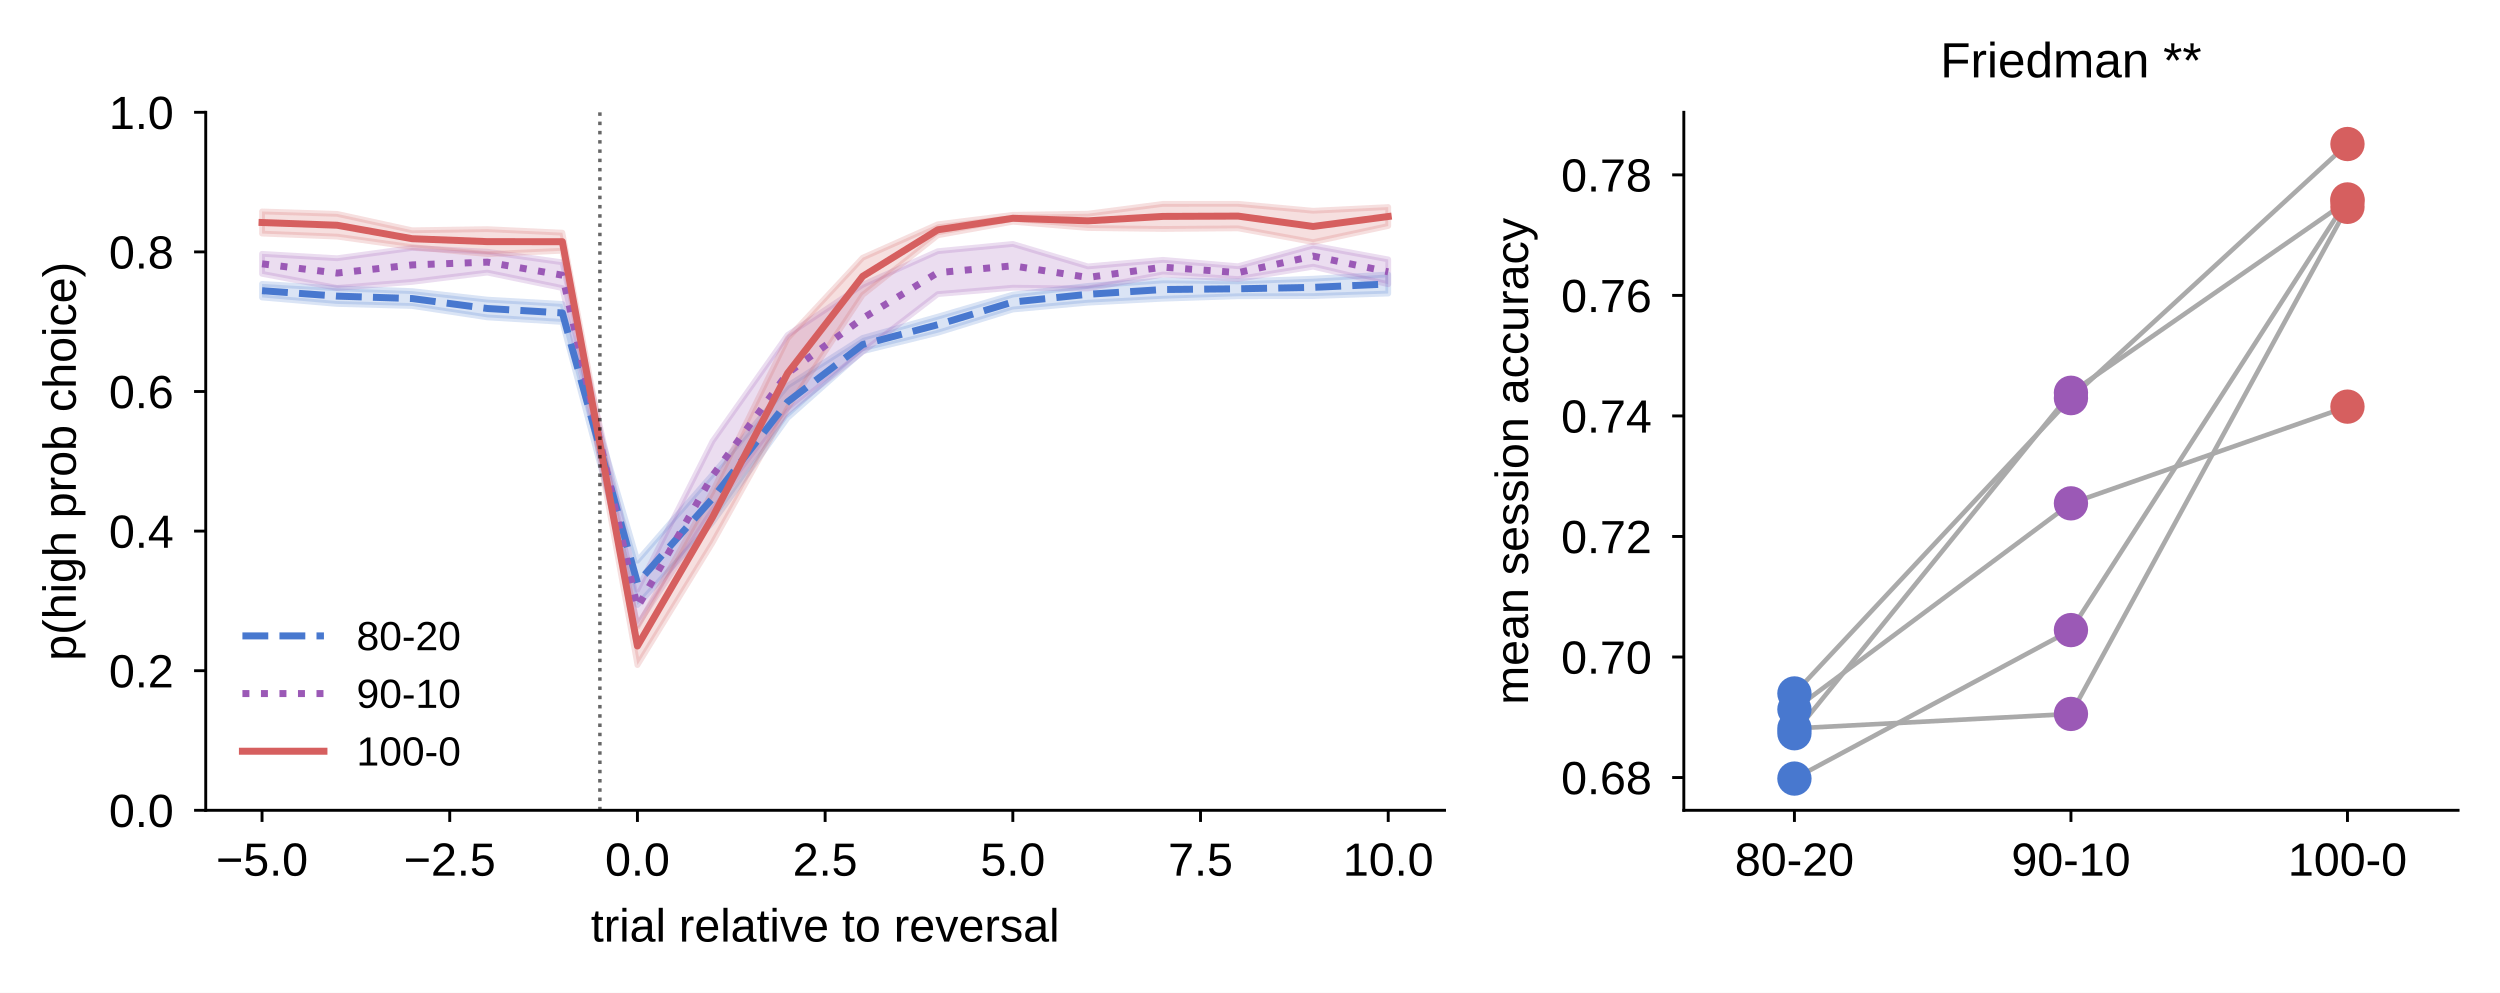
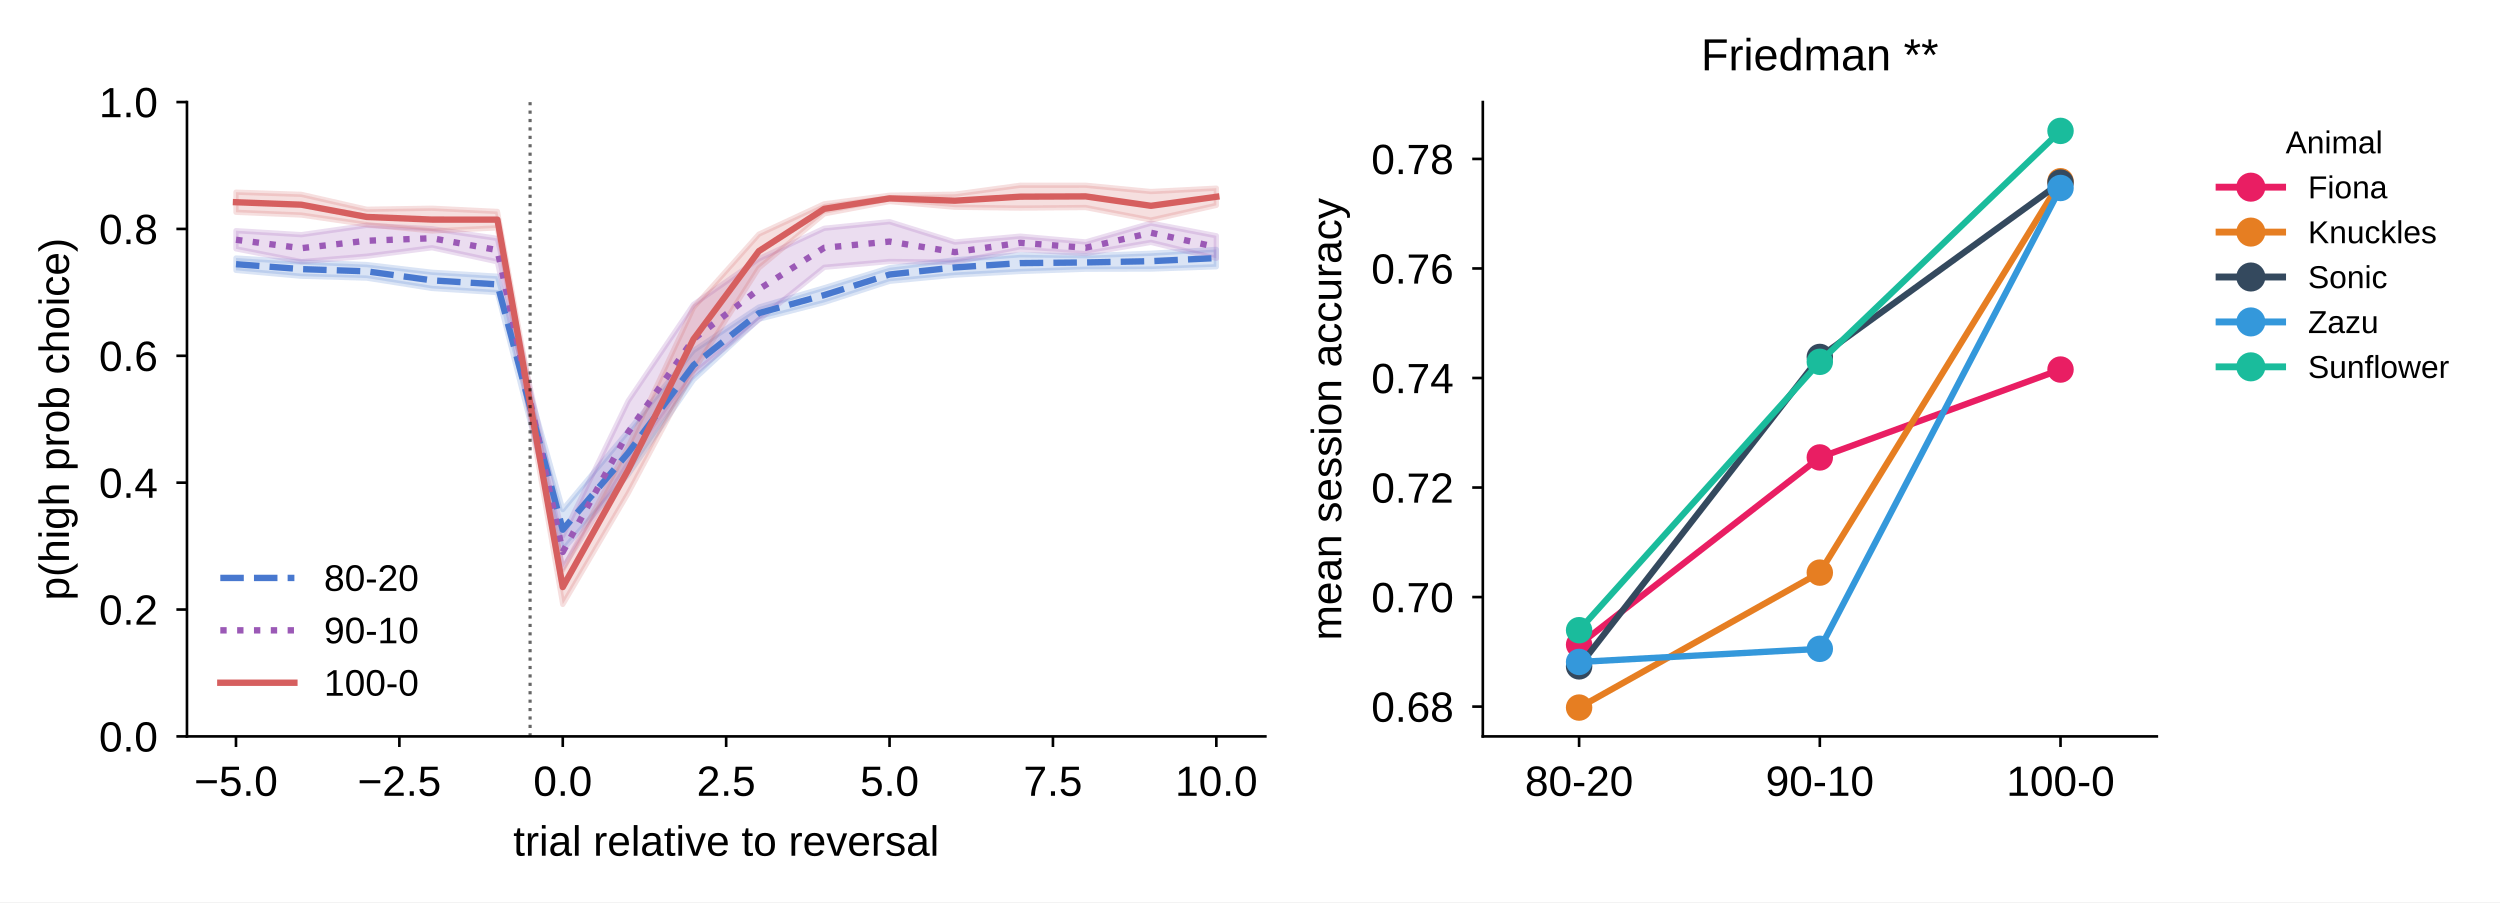
- <svg xmlns="http://www.w3.org/2000/svg" xmlns:xlink="http://www.w3.org/1999/xlink" width="429.298pt" height="170.477pt" viewBox="0 0 429.298 170.477" version="1.1">
+ <svg xmlns="http://www.w3.org/2000/svg" xmlns:xlink="http://www.w3.org/1999/xlink" width="472.376pt" height="170.477pt" viewBox="0 0 472.376 170.477" version="1.1">
  <defs>
    <style type="text/css">*{stroke-linejoin: round; stroke-linecap: butt}</style>
  </defs>
  <g id="figure_1">
    <g id="patch_1">
-       <path d="M 0 170.477  L 429.298 170.477  L 429.298 0  L 0 0  z " style="fill: #ffffff" />
+       <path d="M 0 170.477  L 472.376 170.477  L 472.376 0  L 0 0  z " style="fill: #ffffff" />
    </g>
    <g id="axes_1">
      <g id="patch_2">
-         <path d="M 35.328 139.144  L 248.054 139.144  L 248.054 19.284  L 35.328 19.284  z " style="fill: #ffffff" />
+         <path d="M 35.328 139.144  L 239.088 139.144  L 239.088 19.284  L 35.328 19.284  z " style="fill: #ffffff" />
      </g>
      <g id="FillBetweenPolyCollection_1">
        <defs>
-           <path id="me96e6d987c" d="M 44.997 -121.726  L 44.997 -119.393  L 57.889 -118.283  L 70.782 -117.932  L 83.674 -115.976  L 96.567 -115.192  L 109.459 -66.583  L 122.352 -80.778  L 135.244 -98.708  L 148.137 -110.157  L 161.029 -113.331  L 173.922 -117.328  L 186.814 -118.5  L 199.707 -119.184  L 212.599 -119.608  L 225.492 -119.637  L 238.384 -120.072  L 238.384 -123.352  L 238.384 -123.352  L 225.492 -122.62  L 212.599 -122.163  L 199.707 -122.335  L 186.814 -121.385  L 173.922 -119.889  L 161.029 -116.104  L 148.137 -112.454  L 135.244 -104.232  L 122.352 -88.999  L 109.459 -74.188  L 96.567 -118.289  L 83.674 -119.029  L 70.782 -120.487  L 57.889 -120.973  L 44.997 -121.726  z " style="stroke: #4878cf; stroke-opacity: 0.2" />
-         </defs>
-         <g clip-path="url(#p72fda57483)">
-           <use xlink:href="#me96e6d987c" x="0" y="170.477" style="fill: #4878cf; fill-opacity: 0.2; stroke: #4878cf; stroke-opacity: 0.2" />
+           <path id="m13d8377d18" d="M 44.589 -121.726  L 44.589 -119.393  L 56.939 -118.283  L 69.288 -117.932  L 81.637 -115.976  L 93.986 -115.192  L 106.335 -66.583  L 118.684 -80.778  L 131.033 -98.708  L 143.383 -110.157  L 155.732 -113.331  L 168.081 -117.328  L 180.43 -118.5  L 192.779 -119.184  L 205.128 -119.608  L 217.477 -119.637  L 229.827 -120.072  L 229.827 -123.352  L 229.827 -123.352  L 217.477 -122.62  L 205.128 -122.163  L 192.779 -122.335  L 180.43 -121.385  L 168.081 -119.889  L 155.732 -116.104  L 143.383 -112.454  L 131.033 -104.232  L 118.684 -88.999  L 106.335 -74.188  L 93.986 -118.289  L 81.637 -119.029  L 69.288 -120.487  L 56.939 -120.973  L 44.589 -121.726  z " style="stroke: #4878cf; stroke-opacity: 0.2" />
+         </defs>
+         <g clip-path="url(#p93bd221edc)">
+           <use xlink:href="#m13d8377d18" x="0" y="170.477" style="fill: #4878cf; fill-opacity: 0.2; stroke: #4878cf; stroke-opacity: 0.2" />
        </g>
      </g>
      <g id="FillBetweenPolyCollection_2">
        <defs>
-           <path id="mddceca9e8d" d="M 44.997 -126.89  L 44.997 -123.456  L 57.889 -121.035  L 70.782 -122.07  L 83.674 -123.669  L 96.567 -121.009  L 109.459 -63.148  L 122.352 -82.856  L 135.244 -99.84  L 148.137 -110.064  L 161.029 -119.973  L 173.922 -121.071  L 186.814 -120.935  L 199.707 -123.344  L 212.599 -122.559  L 225.492 -124.684  L 238.384 -121.667  L 238.384 -125.931  L 238.384 -125.931  L 225.492 -128.312  L 212.599 -124.76  L 199.707 -125.857  L 186.814 -124.733  L 173.922 -128.591  L 161.029 -127.342  L 148.137 -121.571  L 135.244 -112.955  L 122.352 -94.704  L 109.459 -69.218  L 96.567 -125.432  L 83.674 -127.256  L 70.782 -127.902  L 57.889 -126.133  L 44.997 -126.89  z " style="stroke: #9b59b6; stroke-opacity: 0.2" />
-         </defs>
-         <g clip-path="url(#p72fda57483)">
-           <use xlink:href="#mddceca9e8d" x="0" y="170.477" style="fill: #9b59b6; fill-opacity: 0.2; stroke: #9b59b6; stroke-opacity: 0.2" />
+           <path id="m6800932713" d="M 44.589 -126.89  L 44.589 -123.456  L 56.939 -121.035  L 69.288 -122.07  L 81.637 -123.669  L 93.986 -121.009  L 106.335 -63.148  L 118.684 -82.856  L 131.033 -99.84  L 143.383 -110.064  L 155.732 -119.973  L 168.081 -121.071  L 180.43 -120.935  L 192.779 -123.344  L 205.128 -122.559  L 217.477 -124.684  L 229.827 -121.667  L 229.827 -125.931  L 229.827 -125.931  L 217.477 -128.312  L 205.128 -124.76  L 192.779 -125.857  L 180.43 -124.733  L 168.081 -128.591  L 155.732 -127.342  L 143.383 -121.571  L 131.033 -112.955  L 118.684 -94.704  L 106.335 -69.218  L 93.986 -125.432  L 81.637 -127.256  L 69.288 -127.902  L 56.939 -126.133  L 44.589 -126.89  z " style="stroke: #9b59b6; stroke-opacity: 0.2" />
+         </defs>
+         <g clip-path="url(#p93bd221edc)">
+           <use xlink:href="#m6800932713" x="0" y="170.477" style="fill: #9b59b6; fill-opacity: 0.2; stroke: #9b59b6; stroke-opacity: 0.2" />
        </g>
      </g>
      <g id="FillBetweenPolyCollection_3">
        <defs>
-           <path id="md6308dc475" d="M 44.997 -134.166  L 44.997 -130.367  L 57.889 -129.845  L 70.782 -128.036  L 83.674 -126.837  L 96.567 -127.421  L 109.459 -56.274  L 122.352 -77.267  L 135.244 -100.415  L 148.137 -119.83  L 161.029 -130.07  L 173.922 -132.4  L 186.814 -131.322  L 199.707 -131.162  L 212.599 -131.266  L 225.492 -128.894  L 238.384 -131.672  L 238.384 -134.921  L 238.384 -134.921  L 225.492 -134.283  L 212.599 -135.473  L 199.707 -135.47  L 186.814 -133.781  L 173.922 -133.588  L 161.029 -131.962  L 148.137 -126.223  L 135.244 -112.359  L 122.352 -86.056  L 109.459 -62.823  L 96.567 -130.521  L 83.674 -131.13  L 70.782 -130.934  L 57.889 -133.752  L 44.997 -134.166  z " style="stroke: #d65f5f; stroke-opacity: 0.2" />
-         </defs>
-         <g clip-path="url(#p72fda57483)">
-           <use xlink:href="#md6308dc475" x="0" y="170.477" style="fill: #d65f5f; fill-opacity: 0.2; stroke: #d65f5f; stroke-opacity: 0.2" />
+           <path id="ma6fb7c6170" d="M 44.589 -134.166  L 44.589 -130.367  L 56.939 -129.845  L 69.288 -128.036  L 81.637 -126.837  L 93.986 -127.421  L 106.335 -56.274  L 118.684 -77.267  L 131.033 -100.415  L 143.383 -119.83  L 155.732 -130.07  L 168.081 -132.4  L 180.43 -131.322  L 192.779 -131.162  L 205.128 -131.266  L 217.477 -128.894  L 229.827 -131.672  L 229.827 -134.921  L 229.827 -134.921  L 217.477 -134.283  L 205.128 -135.473  L 192.779 -135.47  L 180.43 -133.781  L 168.081 -133.588  L 155.732 -131.962  L 143.383 -126.223  L 131.033 -112.359  L 118.684 -86.056  L 106.335 -62.823  L 93.986 -130.521  L 81.637 -131.13  L 69.288 -130.934  L 56.939 -133.752  L 44.589 -134.166  z " style="stroke: #d65f5f; stroke-opacity: 0.2" />
+         </defs>
+         <g clip-path="url(#p93bd221edc)">
+           <use xlink:href="#ma6fb7c6170" x="0" y="170.477" style="fill: #d65f5f; fill-opacity: 0.2; stroke: #d65f5f; stroke-opacity: 0.2" />
        </g>
      </g>
      <g id="matplotlib.axis_1">
        <g id="xtick_1">
          <g id="line2d_1">
            <defs>
-               <path id="m3156025280" d="M 0 0  L 0 2  " style="stroke: #000000; stroke-width: 0.5" />
+               <path id="m533827bfc7" d="M 0 0  L 0 2  " style="stroke: #000000; stroke-width: 0.5" />
            </defs>
            <g>
-               <use xlink:href="#m3156025280" x="44.997" y="139.144" style="stroke: #000000; stroke-width: 0.5" />
+               <use xlink:href="#m533827bfc7" x="44.589" y="139.144" style="stroke: #000000; stroke-width: 0.5" />
            </g>
          </g>
          <g id="text_1">
-             <text style="font-size: 8px; font-family: 'Arial'; text-anchor: middle" x="44.997" y="150.37" transform="rotate(-0 44.99687 150.3704)">−5.0</text>
+             <text style="font-size: 8px; font-family: 'Arial'; text-anchor: middle" x="44.589" y="150.37" transform="rotate(-0 44.58936 150.3704)">−5.0</text>
          </g>
        </g>
        <g id="xtick_2">
          <g id="line2d_2">
            <g>
-               <use xlink:href="#m3156025280" x="77.228" y="139.144" style="stroke: #000000; stroke-width: 0.5" />
+               <use xlink:href="#m533827bfc7" x="75.462" y="139.144" style="stroke: #000000; stroke-width: 0.5" />
            </g>
          </g>
          <g id="text_2">
-             <text style="font-size: 8px; font-family: 'Arial'; text-anchor: middle" x="77.228" y="150.37" transform="rotate(-0 77.22811 150.3704)">−2.5</text>
+             <text style="font-size: 8px; font-family: 'Arial'; text-anchor: middle" x="75.462" y="150.37" transform="rotate(-0 75.46223 150.3704)">−2.5</text>
          </g>
        </g>
        <g id="xtick_3">
          <g id="line2d_3">
            <g>
-               <use xlink:href="#m3156025280" x="109.459" y="139.144" style="stroke: #000000; stroke-width: 0.5" />
+               <use xlink:href="#m533827bfc7" x="106.335" y="139.144" style="stroke: #000000; stroke-width: 0.5" />
            </g>
          </g>
          <g id="text_3">
-             <text style="font-size: 8px; font-family: 'Arial'; text-anchor: middle" x="109.459" y="150.37" transform="rotate(-0 109.4593 150.3704)">0.0</text>
+             <text style="font-size: 8px; font-family: 'Arial'; text-anchor: middle" x="106.335" y="150.37" transform="rotate(-0 106.3351 150.3704)">0.0</text>
          </g>
        </g>
        <g id="xtick_4">
          <g id="line2d_4">
            <g>
-               <use xlink:href="#m3156025280" x="141.691" y="139.144" style="stroke: #000000; stroke-width: 0.5" />
+               <use xlink:href="#m533827bfc7" x="137.208" y="139.144" style="stroke: #000000; stroke-width: 0.5" />
            </g>
          </g>
          <g id="text_4">
-             <text style="font-size: 8px; font-family: 'Arial'; text-anchor: middle" x="141.691" y="150.37" transform="rotate(-0 141.6906 150.3704)">2.5</text>
+             <text style="font-size: 8px; font-family: 'Arial'; text-anchor: middle" x="137.208" y="150.37" transform="rotate(-0 137.208 150.3704)">2.5</text>
          </g>
        </g>
        <g id="xtick_5">
          <g id="line2d_5">
            <g>
-               <use xlink:href="#m3156025280" x="173.922" y="139.144" style="stroke: #000000; stroke-width: 0.5" />
+               <use xlink:href="#m533827bfc7" x="168.081" y="139.144" style="stroke: #000000; stroke-width: 0.5" />
            </g>
          </g>
          <g id="text_5">
-             <text style="font-size: 8px; font-family: 'Arial'; text-anchor: middle" x="173.922" y="150.37" transform="rotate(-0 173.9218 150.3704)">5.0</text>
+             <text style="font-size: 8px; font-family: 'Arial'; text-anchor: middle" x="168.081" y="150.37" transform="rotate(-0 168.0808 150.3704)">5.0</text>
          </g>
        </g>
        <g id="xtick_6">
          <g id="line2d_6">
            <g>
-               <use xlink:href="#m3156025280" x="206.153" y="139.144" style="stroke: #000000; stroke-width: 0.5" />
+               <use xlink:href="#m533827bfc7" x="198.954" y="139.144" style="stroke: #000000; stroke-width: 0.5" />
            </g>
          </g>
          <g id="text_6">
-             <text style="font-size: 8px; font-family: 'Arial'; text-anchor: middle" x="206.153" y="150.37" transform="rotate(-0 206.153 150.3704)">7.5</text>
+             <text style="font-size: 8px; font-family: 'Arial'; text-anchor: middle" x="198.954" y="150.37" transform="rotate(-0 198.9537 150.3704)">7.5</text>
          </g>
        </g>
        <g id="xtick_7">
          <g id="line2d_7">
            <g>
-               <use xlink:href="#m3156025280" x="238.384" y="139.144" style="stroke: #000000; stroke-width: 0.5" />
+               <use xlink:href="#m533827bfc7" x="229.827" y="139.144" style="stroke: #000000; stroke-width: 0.5" />
            </g>
          </g>
          <g id="text_7">
-             <text style="font-size: 8px; font-family: 'Arial'; text-anchor: middle" x="238.384" y="150.37" transform="rotate(-0 238.3843 150.3704)">10.0</text>
+             <text style="font-size: 8px; font-family: 'Arial'; text-anchor: middle" x="229.827" y="150.37" transform="rotate(-0 229.8266 150.3704)">10.0</text>
          </g>
        </g>
        <g id="text_8">
-           <text style="font-size: 8px; font-family: 'Arial'; text-anchor: middle" x="141.691" y="161.687" transform="rotate(-0 141.6906 161.6866)">trial relative to reversal</text>
+           <text style="font-size: 8px; font-family: 'Arial'; text-anchor: middle" x="137.208" y="161.687" transform="rotate(-0 137.208 161.6866)">trial relative to reversal</text>
        </g>
      </g>
      <g id="matplotlib.axis_2">
        <g id="ytick_1">
          <g id="line2d_8">
            <defs>
-               <path id="m96cb7151de" d="M 0 0  L -2 0  " style="stroke: #000000; stroke-width: 0.5" />
+               <path id="m009478bc94" d="M 0 0  L -2 0  " style="stroke: #000000; stroke-width: 0.5" />
            </defs>
            <g>
-               <use xlink:href="#m96cb7151de" x="35.328" y="139.144" style="stroke: #000000; stroke-width: 0.5" />
+               <use xlink:href="#m009478bc94" x="35.328" y="139.144" style="stroke: #000000; stroke-width: 0.5" />
            </g>
          </g>
          <g id="text_9">
            <text style="font-size: 8px; font-family: 'Arial'; text-anchor: end" x="29.828" y="142.007" transform="rotate(-0 29.8275 142.0073)">0.0</text>
          </g>
        </g>
        <g id="ytick_2">
          <g id="line2d_9">
            <g>
-               <use xlink:href="#m96cb7151de" x="35.328" y="115.172" style="stroke: #000000; stroke-width: 0.5" />
+               <use xlink:href="#m009478bc94" x="35.328" y="115.172" style="stroke: #000000; stroke-width: 0.5" />
            </g>
          </g>
          <g id="text_10">
            <text style="font-size: 8px; font-family: 'Arial'; text-anchor: end" x="29.828" y="118.035" transform="rotate(-0 29.8275 118.0353)">0.2</text>
          </g>
        </g>
        <g id="ytick_3">
          <g id="line2d_10">
            <g>
-               <use xlink:href="#m96cb7151de" x="35.328" y="91.2" style="stroke: #000000; stroke-width: 0.5" />
+               <use xlink:href="#m009478bc94" x="35.328" y="91.2" style="stroke: #000000; stroke-width: 0.5" />
            </g>
          </g>
          <g id="text_11">
            <text style="font-size: 8px; font-family: 'Arial'; text-anchor: end" x="29.828" y="94.063" transform="rotate(-0 29.8275 94.06327)">0.4</text>
          </g>
        </g>
        <g id="ytick_4">
          <g id="line2d_11">
            <g>
-               <use xlink:href="#m96cb7151de" x="35.328" y="67.228" style="stroke: #000000; stroke-width: 0.5" />
+               <use xlink:href="#m009478bc94" x="35.328" y="67.228" style="stroke: #000000; stroke-width: 0.5" />
            </g>
          </g>
          <g id="text_12">
            <text style="font-size: 8px; font-family: 'Arial'; text-anchor: end" x="29.828" y="70.091" transform="rotate(-0 29.8275 70.09127)">0.6</text>
          </g>
        </g>
        <g id="ytick_5">
          <g id="line2d_12">
            <g>
-               <use xlink:href="#m96cb7151de" x="35.328" y="43.256" style="stroke: #000000; stroke-width: 0.5" />
+               <use xlink:href="#m009478bc94" x="35.328" y="43.256" style="stroke: #000000; stroke-width: 0.5" />
            </g>
          </g>
          <g id="text_13">
            <text style="font-size: 8px; font-family: 'Arial'; text-anchor: end" x="29.828" y="46.119" transform="rotate(-0 29.8275 46.11927)">0.8</text>
          </g>
        </g>
        <g id="ytick_6">
          <g id="line2d_13">
            <g>
-               <use xlink:href="#m96cb7151de" x="35.328" y="19.284" style="stroke: #000000; stroke-width: 0.5" />
+               <use xlink:href="#m009478bc94" x="35.328" y="19.284" style="stroke: #000000; stroke-width: 0.5" />
            </g>
          </g>
          <g id="text_14">
            <text style="font-size: 8px; font-family: 'Arial'; text-anchor: end" x="29.828" y="22.147" transform="rotate(-0 29.8275 22.14727)">1.0</text>
          </g>
        </g>
        <g id="text_15">
          <text style="font-size: 8px; font-family: 'Arial'; text-anchor: middle" x="13.024" y="79.214" transform="rotate(-90 13.02375 79.21414)">p(high prob choice)</text>
        </g>
      </g>
      <g id="line2d_14">
-         <path d="M 44.997 49.917  L 57.889 50.849  L 70.782 51.267  L 83.674 52.974  L 96.567 53.736  L 109.459 100.091  L 122.352 85.588  L 135.244 69.006  L 148.137 59.171  L 161.029 55.759  L 173.922 51.868  L 186.814 50.535  L 199.707 49.717  L 212.599 49.591  L 225.492 49.348  L 238.384 48.765  " clip-path="url(#p72fda57483)" style="fill: none; stroke-dasharray: 4.44,1.92; stroke-dashoffset: 0; stroke: #4878cf; stroke-width: 1.2" />
+         <path d="M 44.589 49.917  L 56.939 50.849  L 69.288 51.267  L 81.637 52.974  L 93.986 53.736  L 106.335 100.091  L 118.684 85.588  L 131.033 69.006  L 143.383 59.171  L 155.732 55.759  L 168.081 51.868  L 180.43 50.535  L 192.779 49.717  L 205.128 49.591  L 217.477 49.348  L 229.827 48.765  " clip-path="url(#p93bd221edc)" style="fill: none; stroke-dasharray: 4.44,1.92; stroke-dashoffset: 0; stroke: #4878cf; stroke-width: 1.2" />
      </g>
      <g id="line2d_15">
-         <path d="M 44.997 45.304  L 57.889 46.893  L 70.782 45.49  L 83.674 45.014  L 96.567 47.256  L 109.459 104.293  L 122.352 81.697  L 135.244 64.079  L 148.137 54.659  L 161.029 46.819  L 173.922 45.646  L 186.814 47.643  L 199.707 45.876  L 212.599 46.817  L 225.492 43.979  L 238.384 46.678  " clip-path="url(#p72fda57483)" style="fill: none; stroke-dasharray: 1.2,1.98; stroke-dashoffset: 0; stroke: #9b59b6; stroke-width: 1.2" />
+         <path d="M 44.589 45.304  L 56.939 46.893  L 69.288 45.49  L 81.637 45.014  L 93.986 47.256  L 106.335 104.293  L 118.684 81.697  L 131.033 64.079  L 143.383 54.659  L 155.732 46.819  L 168.081 45.646  L 180.43 47.643  L 192.779 45.876  L 205.128 46.817  L 217.477 43.979  L 229.827 46.678  " clip-path="url(#p93bd221edc)" style="fill: none; stroke-dasharray: 1.2,1.98; stroke-dashoffset: 0; stroke: #9b59b6; stroke-width: 1.2" />
      </g>
      <g id="line2d_16">
-         <path d="M 44.997 38.21  L 57.889 38.678  L 70.782 40.992  L 83.674 41.493  L 96.567 41.505  L 109.459 110.928  L 122.352 88.815  L 135.244 64.09  L 148.137 47.45  L 161.029 39.461  L 173.922 37.483  L 186.814 37.925  L 199.707 37.161  L 212.599 37.107  L 225.492 38.888  L 238.384 37.18  " clip-path="url(#p72fda57483)" style="fill: none; stroke: #d65f5f; stroke-width: 1.2; stroke-linecap: square" />
+         <path d="M 44.589 38.21  L 56.939 38.678  L 69.288 40.992  L 81.637 41.493  L 93.986 41.505  L 106.335 110.928  L 118.684 88.815  L 131.033 64.09  L 143.383 47.45  L 155.732 39.461  L 168.081 37.483  L 180.43 37.925  L 192.779 37.161  L 205.128 37.107  L 217.477 38.888  L 229.827 37.18  " clip-path="url(#p93bd221edc)" style="fill: none; stroke: #d65f5f; stroke-width: 1.2; stroke-linecap: square" />
      </g>
      <g id="line2d_17">
-         <path d="M 103.013 139.144  L 103.013 19.284  " clip-path="url(#p72fda57483)" style="fill: none; stroke-dasharray: 0.6,0.99; stroke-dashoffset: 0; stroke: #000000; stroke-opacity: 0.6; stroke-width: 0.6" />
+         <path d="M 100.161 139.144  L 100.161 19.284  " clip-path="url(#p93bd221edc)" style="fill: none; stroke-dasharray: 0.6,0.99; stroke-dashoffset: 0; stroke: #000000; stroke-opacity: 0.6; stroke-width: 0.6" />
      </g>
      <g id="patch_3">
        <path d="M 35.328 139.144  L 35.328 19.284  " style="fill: none; stroke: #000000; stroke-width: 0.5; stroke-linejoin: miter; stroke-linecap: square" />
      </g>
      <g id="patch_4">
-         <path d="M 35.328 139.144  L 248.054 139.144  " style="fill: none; stroke: #000000; stroke-width: 0.5; stroke-linejoin: miter; stroke-linecap: square" />
+         <path d="M 35.328 139.144  L 239.088 139.144  " style="fill: none; stroke: #000000; stroke-width: 0.5; stroke-linejoin: miter; stroke-linecap: square" />
      </g>
      <g id="legend_1">
        <g id="line2d_18">
          <path d="M 41.627 109.199  L 48.627 109.199  L 55.627 109.199  " style="fill: none; stroke-dasharray: 4.44,1.92; stroke-dashoffset: 0; stroke: #4878cf; stroke-width: 1.2" />
        </g>
        <g id="text_16">
          <text style="font-size: 7px; font-family: 'Arial'; text-anchor: start" x="61.227" y="111.649" transform="rotate(-0 61.2275 111.6495)">80-20</text>
        </g>
        <g id="line2d_19">
          <path d="M 41.627 119.101  L 48.627 119.101  L 55.627 119.101  " style="fill: none; stroke-dasharray: 1.2,1.98; stroke-dashoffset: 0; stroke: #9b59b6; stroke-width: 1.2" />
        </g>
        <g id="text_17">
          <text style="font-size: 7px; font-family: 'Arial'; text-anchor: start" x="61.227" y="121.551" transform="rotate(-0 61.2275 121.5512)">90-10</text>
        </g>
        <g id="line2d_20">
          <path d="M 41.627 129.003  L 48.627 129.003  L 55.627 129.003  " style="fill: none; stroke: #d65f5f; stroke-width: 1.2; stroke-linecap: square" />
        </g>
        <g id="text_18">
          <text style="font-size: 7px; font-family: 'Arial'; text-anchor: start" x="61.227" y="131.453" transform="rotate(-0 61.2275 131.4529)">100-0</text>
        </g>
      </g>
    </g>
    <g id="axes_2">
      <g id="patch_5">
-         <path d="M 289.144 139.144  L 422.098 139.144  L 422.098 19.284  L 289.144 19.284  z " style="fill: #ffffff" />
-       </g>
-       <g id="line2d_21">
-         <path d="M 308.137 121.815  L 355.621 86.434  L 403.104 69.828  " clip-path="url(#pb129af07aa)" style="fill: none; stroke: #aaaaaa; stroke-width: 0.8; stroke-linecap: square" />
-       </g>
-       <g id="line2d_22">
-         <path d="M 308.137 133.696  L 355.621 108.197  L 403.104 34.247  " clip-path="url(#pb129af07aa)" style="fill: none; stroke: #aaaaaa; stroke-width: 0.8; stroke-linecap: square" />
-       </g>
-       <g id="line2d_23">
-         <path d="M 308.137 125.911  L 355.621 67.446  L 403.104 34.501  " clip-path="url(#pb129af07aa)" style="fill: none; stroke: #aaaaaa; stroke-width: 0.8; stroke-linecap: square" />
-       </g>
-       <g id="line2d_24">
-         <path d="M 308.137 119.078  L 355.621 68.367  L 403.104 24.732  " clip-path="url(#pb129af07aa)" style="fill: none; stroke: #aaaaaa; stroke-width: 0.8; stroke-linecap: square" />
-       </g>
-       <g id="line2d_25">
-         <path d="M 308.137 125.077  L 355.621 122.596  L 403.104 35.521  " clip-path="url(#pb129af07aa)" style="fill: none; stroke: #aaaaaa; stroke-width: 0.8; stroke-linecap: square" />
+         <path d="M 280.178 139.144  L 407.529 139.144  L 407.529 19.284  L 280.178 19.284  z " style="fill: #ffffff" />
      </g>
      <g id="matplotlib.axis_3">
        <g id="xtick_8">
-           <g id="line2d_26">
-             <g>
-               <use xlink:href="#m3156025280" x="308.137" y="139.144" style="stroke: #000000; stroke-width: 0.5" />
+           <g id="line2d_21">
+             <g>
+               <use xlink:href="#m533827bfc7" x="298.371" y="139.144" style="stroke: #000000; stroke-width: 0.5" />
            </g>
          </g>
          <g id="text_19">
-             <text style="font-size: 8px; font-family: 'Arial'; text-anchor: middle" x="308.137" y="150.37" transform="rotate(-0 308.1371 150.3704)">80-20</text>
+             <text style="font-size: 8px; font-family: 'Arial'; text-anchor: middle" x="298.371" y="150.37" transform="rotate(-0 298.3714 150.3704)">80-20</text>
          </g>
        </g>
        <g id="xtick_9">
-           <g id="line2d_27">
-             <g>
-               <use xlink:href="#m3156025280" x="355.621" y="139.144" style="stroke: #000000; stroke-width: 0.5" />
+           <g id="line2d_22">
+             <g>
+               <use xlink:href="#m533827bfc7" x="343.854" y="139.144" style="stroke: #000000; stroke-width: 0.5" />
            </g>
          </g>
          <g id="text_20">
-             <text style="font-size: 8px; font-family: 'Arial'; text-anchor: middle" x="355.621" y="150.37" transform="rotate(-0 355.6206 150.3704)">90-10</text>
+             <text style="font-size: 8px; font-family: 'Arial'; text-anchor: middle" x="343.854" y="150.37" transform="rotate(-0 343.8537 150.3704)">90-10</text>
          </g>
        </g>
        <g id="xtick_10">
-           <g id="line2d_28">
-             <g>
-               <use xlink:href="#m3156025280" x="403.104" y="139.144" style="stroke: #000000; stroke-width: 0.5" />
+           <g id="line2d_23">
+             <g>
+               <use xlink:href="#m533827bfc7" x="389.336" y="139.144" style="stroke: #000000; stroke-width: 0.5" />
            </g>
          </g>
          <g id="text_21">
-             <text style="font-size: 8px; font-family: 'Arial'; text-anchor: middle" x="403.104" y="150.37" transform="rotate(-0 403.1041 150.3704)">100-0</text>
+             <text style="font-size: 8px; font-family: 'Arial'; text-anchor: middle" x="389.336" y="150.37" transform="rotate(-0 389.3361 150.3704)">100-0</text>
          </g>
        </g>
      </g>
      <g id="matplotlib.axis_4">
        <g id="ytick_7">
+           <g id="line2d_24">
+             <g>
+               <use xlink:href="#m009478bc94" x="280.178" y="133.515" style="stroke: #000000; stroke-width: 0.5" />
+             </g>
+           </g>
+           <g id="text_22">
+             <text style="font-size: 8px; font-family: 'Arial'; text-anchor: end" x="274.678" y="136.378" transform="rotate(-0 274.6784 136.3784)">0.68</text>
+           </g>
+         </g>
+         <g id="ytick_8">
+           <g id="line2d_25">
+             <g>
+               <use xlink:href="#m009478bc94" x="280.178" y="112.818" style="stroke: #000000; stroke-width: 0.5" />
+             </g>
+           </g>
+           <g id="text_23">
+             <text style="font-size: 8px; font-family: 'Arial'; text-anchor: end" x="274.678" y="115.681" transform="rotate(-0 274.6784 115.6809)">0.70</text>
+           </g>
+         </g>
+         <g id="ytick_9">
+           <g id="line2d_26">
+             <g>
+               <use xlink:href="#m009478bc94" x="280.178" y="92.12" style="stroke: #000000; stroke-width: 0.5" />
+             </g>
+           </g>
+           <g id="text_24">
+             <text style="font-size: 8px; font-family: 'Arial'; text-anchor: end" x="274.678" y="94.983" transform="rotate(-0 274.6784 94.9834)">0.72</text>
+           </g>
+         </g>
+         <g id="ytick_10">
+           <g id="line2d_27">
+             <g>
+               <use xlink:href="#m009478bc94" x="280.178" y="71.423" style="stroke: #000000; stroke-width: 0.5" />
+             </g>
+           </g>
+           <g id="text_25">
+             <text style="font-size: 8px; font-family: 'Arial'; text-anchor: end" x="274.678" y="74.286" transform="rotate(-0 274.6784 74.28592)">0.74</text>
+           </g>
+         </g>
+         <g id="ytick_11">
+           <g id="line2d_28">
+             <g>
+               <use xlink:href="#m009478bc94" x="280.178" y="50.725" style="stroke: #000000; stroke-width: 0.5" />
+             </g>
+           </g>
+           <g id="text_26">
+             <text style="font-size: 8px; font-family: 'Arial'; text-anchor: end" x="274.678" y="53.588" transform="rotate(-0 274.6784 53.58844)">0.76</text>
+           </g>
+         </g>
+         <g id="ytick_12">
          <g id="line2d_29">
            <g>
-               <use xlink:href="#m96cb7151de" x="289.144" y="133.515" style="stroke: #000000; stroke-width: 0.5" />
-             </g>
-           </g>
-           <g id="text_22">
-             <text style="font-size: 8px; font-family: 'Arial'; text-anchor: end" x="283.644" y="136.378" transform="rotate(-0 283.6437 136.3784)">0.68</text>
-           </g>
-         </g>
-         <g id="ytick_8">
-           <g id="line2d_30">
-             <g>
-               <use xlink:href="#m96cb7151de" x="289.144" y="112.818" style="stroke: #000000; stroke-width: 0.5" />
-             </g>
-           </g>
-           <g id="text_23">
-             <text style="font-size: 8px; font-family: 'Arial'; text-anchor: end" x="283.644" y="115.681" transform="rotate(-0 283.6437 115.6809)">0.70</text>
-           </g>
-         </g>
-         <g id="ytick_9">
-           <g id="line2d_31">
-             <g>
-               <use xlink:href="#m96cb7151de" x="289.144" y="92.12" style="stroke: #000000; stroke-width: 0.5" />
-             </g>
-           </g>
-           <g id="text_24">
-             <text style="font-size: 8px; font-family: 'Arial'; text-anchor: end" x="283.644" y="94.983" transform="rotate(-0 283.6437 94.9834)">0.72</text>
-           </g>
-         </g>
-         <g id="ytick_10">
-           <g id="line2d_32">
-             <g>
-               <use xlink:href="#m96cb7151de" x="289.144" y="71.423" style="stroke: #000000; stroke-width: 0.5" />
-             </g>
-           </g>
-           <g id="text_25">
-             <text style="font-size: 8px; font-family: 'Arial'; text-anchor: end" x="283.644" y="74.286" transform="rotate(-0 283.6437 74.28592)">0.74</text>
-           </g>
-         </g>
-         <g id="ytick_11">
-           <g id="line2d_33">
-             <g>
-               <use xlink:href="#m96cb7151de" x="289.144" y="50.725" style="stroke: #000000; stroke-width: 0.5" />
-             </g>
-           </g>
-           <g id="text_26">
-             <text style="font-size: 8px; font-family: 'Arial'; text-anchor: end" x="283.644" y="53.588" transform="rotate(-0 283.6437 53.58844)">0.76</text>
-           </g>
-         </g>
-         <g id="ytick_12">
-           <g id="line2d_34">
-             <g>
-               <use xlink:href="#m96cb7151de" x="289.144" y="30.028" style="stroke: #000000; stroke-width: 0.5" />
+               <use xlink:href="#m009478bc94" x="280.178" y="30.028" style="stroke: #000000; stroke-width: 0.5" />
            </g>
          </g>
          <g id="text_27">
-             <text style="font-size: 8px; font-family: 'Arial'; text-anchor: end" x="283.644" y="32.891" transform="rotate(-0 283.6437 32.89096)">0.78</text>
+             <text style="font-size: 8px; font-family: 'Arial'; text-anchor: end" x="274.678" y="32.891" transform="rotate(-0 274.6784 32.89096)">0.78</text>
          </g>
        </g>
        <g id="text_28">
-           <text style="font-size: 8px; font-family: 'Arial'; text-anchor: middle" x="262.391" y="79.214" transform="rotate(-90 262.3912 79.21414)">mean session accuracy</text>
-         </g>
-       </g>
-       <g id="PathCollection_1">
-         <defs>
-           <path id="C0_0_780395fe8b" d="M 0 2.449  C 0.65 2.449 1.273 2.191 1.732 1.732  C 2.191 1.273 2.449 0.65 2.449 -0  C 2.449 -0.65 2.191 -1.273 1.732 -1.732  C 1.273 -2.191 0.65 -2.449 0 -2.449  C -0.65 -2.449 -1.273 -2.191 -1.732 -1.732  C -2.191 -1.273 -2.449 -0.65 -2.449 0  C -2.449 0.65 -2.191 1.273 -1.732 1.732  C -1.273 2.191 -0.65 2.449 0 2.449  z " />
-         </defs>
-         <g clip-path="url(#pb129af07aa)">
-           <use xlink:href="#C0_0_780395fe8b" x="308.137" y="121.815" style="fill: #4878cf; stroke: #4878cf" />
-         </g>
-         <g clip-path="url(#pb129af07aa)">
-           <use xlink:href="#C0_0_780395fe8b" x="355.621" y="86.434" style="fill: #9b59b6; stroke: #9b59b6" />
-         </g>
-         <g clip-path="url(#pb129af07aa)">
-           <use xlink:href="#C0_0_780395fe8b" x="403.104" y="69.828" style="fill: #d65f5f; stroke: #d65f5f" />
-         </g>
-       </g>
-       <g id="PathCollection_2">
-         <defs>
-           <path id="C1_0_009b0a24f0" d="M 0 2.449  C 0.65 2.449 1.273 2.191 1.732 1.732  C 2.191 1.273 2.449 0.65 2.449 -0  C 2.449 -0.65 2.191 -1.273 1.732 -1.732  C 1.273 -2.191 0.65 -2.449 0 -2.449  C -0.65 -2.449 -1.273 -2.191 -1.732 -1.732  C -2.191 -1.273 -2.449 -0.65 -2.449 0  C -2.449 0.65 -2.191 1.273 -1.732 1.732  C -1.273 2.191 -0.65 2.449 0 2.449  z " />
-         </defs>
-         <g clip-path="url(#pb129af07aa)">
-           <use xlink:href="#C1_0_009b0a24f0" x="308.137" y="133.696" style="fill: #4878cf; stroke: #4878cf" />
-         </g>
-         <g clip-path="url(#pb129af07aa)">
-           <use xlink:href="#C1_0_009b0a24f0" x="355.621" y="108.197" style="fill: #9b59b6; stroke: #9b59b6" />
-         </g>
-         <g clip-path="url(#pb129af07aa)">
-           <use xlink:href="#C1_0_009b0a24f0" x="403.104" y="34.247" style="fill: #d65f5f; stroke: #d65f5f" />
-         </g>
-       </g>
-       <g id="PathCollection_3">
-         <defs>
-           <path id="C2_0_6a672625b5" d="M 0 2.449  C 0.65 2.449 1.273 2.191 1.732 1.732  C 2.191 1.273 2.449 0.65 2.449 -0  C 2.449 -0.65 2.191 -1.273 1.732 -1.732  C 1.273 -2.191 0.65 -2.449 0 -2.449  C -0.65 -2.449 -1.273 -2.191 -1.732 -1.732  C -2.191 -1.273 -2.449 -0.65 -2.449 0  C -2.449 0.65 -2.191 1.273 -1.732 1.732  C -1.273 2.191 -0.65 2.449 0 2.449  z " />
-         </defs>
-         <g clip-path="url(#pb129af07aa)">
-           <use xlink:href="#C2_0_6a672625b5" x="308.137" y="125.911" style="fill: #4878cf; stroke: #4878cf" />
-         </g>
-         <g clip-path="url(#pb129af07aa)">
-           <use xlink:href="#C2_0_6a672625b5" x="355.621" y="67.446" style="fill: #9b59b6; stroke: #9b59b6" />
-         </g>
-         <g clip-path="url(#pb129af07aa)">
-           <use xlink:href="#C2_0_6a672625b5" x="403.104" y="34.501" style="fill: #d65f5f; stroke: #d65f5f" />
-         </g>
-       </g>
-       <g id="PathCollection_4">
-         <defs>
-           <path id="C3_0_b120d73a50" d="M 0 2.449  C 0.65 2.449 1.273 2.191 1.732 1.732  C 2.191 1.273 2.449 0.65 2.449 -0  C 2.449 -0.65 2.191 -1.273 1.732 -1.732  C 1.273 -2.191 0.65 -2.449 0 -2.449  C -0.65 -2.449 -1.273 -2.191 -1.732 -1.732  C -2.191 -1.273 -2.449 -0.65 -2.449 0  C -2.449 0.65 -2.191 1.273 -1.732 1.732  C -1.273 2.191 -0.65 2.449 0 2.449  z " />
-         </defs>
-         <g clip-path="url(#pb129af07aa)">
-           <use xlink:href="#C3_0_b120d73a50" x="308.137" y="119.078" style="fill: #4878cf; stroke: #4878cf" />
-         </g>
-         <g clip-path="url(#pb129af07aa)">
-           <use xlink:href="#C3_0_b120d73a50" x="355.621" y="68.367" style="fill: #9b59b6; stroke: #9b59b6" />
-         </g>
-         <g clip-path="url(#pb129af07aa)">
-           <use xlink:href="#C3_0_b120d73a50" x="403.104" y="24.732" style="fill: #d65f5f; stroke: #d65f5f" />
-         </g>
-       </g>
-       <g id="PathCollection_5">
-         <defs>
-           <path id="C4_0_0772edd754" d="M 0 2.449  C 0.65 2.449 1.273 2.191 1.732 1.732  C 2.191 1.273 2.449 0.65 2.449 -0  C 2.449 -0.65 2.191 -1.273 1.732 -1.732  C 1.273 -2.191 0.65 -2.449 0 -2.449  C -0.65 -2.449 -1.273 -2.191 -1.732 -1.732  C -2.191 -1.273 -2.449 -0.65 -2.449 0  C -2.449 0.65 -2.191 1.273 -1.732 1.732  C -1.273 2.191 -0.65 2.449 0 2.449  z " />
-         </defs>
-         <g clip-path="url(#pb129af07aa)">
-           <use xlink:href="#C4_0_0772edd754" x="308.137" y="125.077" style="fill: #4878cf; stroke: #4878cf" />
-         </g>
-         <g clip-path="url(#pb129af07aa)">
-           <use xlink:href="#C4_0_0772edd754" x="355.621" y="122.596" style="fill: #9b59b6; stroke: #9b59b6" />
-         </g>
-         <g clip-path="url(#pb129af07aa)">
-           <use xlink:href="#C4_0_0772edd754" x="403.104" y="35.521" style="fill: #d65f5f; stroke: #d65f5f" />
+           <text style="font-size: 8px; font-family: 'Arial'; text-anchor: middle" x="253.426" y="79.214" transform="rotate(-90 253.4259 79.21414)">mean session accuracy</text>
+         </g>
+       </g>
+       <g id="line2d_30">
+         <path d="M 298.371 121.815  L 343.854 86.434  L 389.336 69.828  " clip-path="url(#p65183ba151)" style="fill: none; stroke: #e91e63; stroke-width: 1.2; stroke-linecap: square" />
+         <defs>
+           <path id="m9047bfce43" d="M 0 2  C 0.53 2 1.039 1.789 1.414 1.414  C 1.789 1.039 2 0.53 2 0  C 2 -0.53 1.789 -1.039 1.414 -1.414  C 1.039 -1.789 0.53 -2 0 -2  C -0.53 -2 -1.039 -1.789 -1.414 -1.414  C -1.789 -1.039 -2 -0.53 -2 0  C -2 0.53 -1.789 1.039 -1.414 1.414  C -1.039 1.789 -0.53 2 0 2  z " style="stroke: #e91e63" />
+         </defs>
+         <g clip-path="url(#p65183ba151)">
+           <use xlink:href="#m9047bfce43" x="298.371" y="121.815" style="fill: #e91e63; stroke: #e91e63" />
+           <use xlink:href="#m9047bfce43" x="343.854" y="86.434" style="fill: #e91e63; stroke: #e91e63" />
+           <use xlink:href="#m9047bfce43" x="389.336" y="69.828" style="fill: #e91e63; stroke: #e91e63" />
+         </g>
+       </g>
+       <g id="line2d_31">
+         <path d="M 298.371 133.696  L 343.854 108.197  L 389.336 34.247  " clip-path="url(#p65183ba151)" style="fill: none; stroke: #e67e22; stroke-width: 1.2; stroke-linecap: square" />
+         <defs>
+           <path id="m8b1143ef8f" d="M 0 2  C 0.53 2 1.039 1.789 1.414 1.414  C 1.789 1.039 2 0.53 2 0  C 2 -0.53 1.789 -1.039 1.414 -1.414  C 1.039 -1.789 0.53 -2 0 -2  C -0.53 -2 -1.039 -1.789 -1.414 -1.414  C -1.789 -1.039 -2 -0.53 -2 0  C -2 0.53 -1.789 1.039 -1.414 1.414  C -1.039 1.789 -0.53 2 0 2  z " style="stroke: #e67e22" />
+         </defs>
+         <g clip-path="url(#p65183ba151)">
+           <use xlink:href="#m8b1143ef8f" x="298.371" y="133.696" style="fill: #e67e22; stroke: #e67e22" />
+           <use xlink:href="#m8b1143ef8f" x="343.854" y="108.197" style="fill: #e67e22; stroke: #e67e22" />
+           <use xlink:href="#m8b1143ef8f" x="389.336" y="34.247" style="fill: #e67e22; stroke: #e67e22" />
+         </g>
+       </g>
+       <g id="line2d_32">
+         <path d="M 298.371 125.911  L 343.854 67.446  L 389.336 34.501  " clip-path="url(#p65183ba151)" style="fill: none; stroke: #34495e; stroke-width: 1.2; stroke-linecap: square" />
+         <defs>
+           <path id="mb9e73202bd" d="M 0 2  C 0.53 2 1.039 1.789 1.414 1.414  C 1.789 1.039 2 0.53 2 0  C 2 -0.53 1.789 -1.039 1.414 -1.414  C 1.039 -1.789 0.53 -2 0 -2  C -0.53 -2 -1.039 -1.789 -1.414 -1.414  C -1.789 -1.039 -2 -0.53 -2 0  C -2 0.53 -1.789 1.039 -1.414 1.414  C -1.039 1.789 -0.53 2 0 2  z " style="stroke: #34495e" />
+         </defs>
+         <g clip-path="url(#p65183ba151)">
+           <use xlink:href="#mb9e73202bd" x="298.371" y="125.911" style="fill: #34495e; stroke: #34495e" />
+           <use xlink:href="#mb9e73202bd" x="343.854" y="67.446" style="fill: #34495e; stroke: #34495e" />
+           <use xlink:href="#mb9e73202bd" x="389.336" y="34.501" style="fill: #34495e; stroke: #34495e" />
+         </g>
+       </g>
+       <g id="line2d_33">
+         <path d="M 298.371 125.077  L 343.854 122.596  L 389.336 35.521  " clip-path="url(#p65183ba151)" style="fill: none; stroke: #3498db; stroke-width: 1.2; stroke-linecap: square" />
+         <defs>
+           <path id="m118cefb0d1" d="M 0 2  C 0.53 2 1.039 1.789 1.414 1.414  C 1.789 1.039 2 0.53 2 0  C 2 -0.53 1.789 -1.039 1.414 -1.414  C 1.039 -1.789 0.53 -2 0 -2  C -0.53 -2 -1.039 -1.789 -1.414 -1.414  C -1.789 -1.039 -2 -0.53 -2 0  C -2 0.53 -1.789 1.039 -1.414 1.414  C -1.039 1.789 -0.53 2 0 2  z " style="stroke: #3498db" />
+         </defs>
+         <g clip-path="url(#p65183ba151)">
+           <use xlink:href="#m118cefb0d1" x="298.371" y="125.077" style="fill: #3498db; stroke: #3498db" />
+           <use xlink:href="#m118cefb0d1" x="343.854" y="122.596" style="fill: #3498db; stroke: #3498db" />
+           <use xlink:href="#m118cefb0d1" x="389.336" y="35.521" style="fill: #3498db; stroke: #3498db" />
+         </g>
+       </g>
+       <g id="line2d_34">
+         <path d="M 298.371 119.078  L 343.854 68.367  L 389.336 24.732  " clip-path="url(#p65183ba151)" style="fill: none; stroke: #1abc9c; stroke-width: 1.2; stroke-linecap: square" />
+         <defs>
+           <path id="m45bf958672" d="M 0 2  C 0.53 2 1.039 1.789 1.414 1.414  C 1.789 1.039 2 0.53 2 0  C 2 -0.53 1.789 -1.039 1.414 -1.414  C 1.039 -1.789 0.53 -2 0 -2  C -0.53 -2 -1.039 -1.789 -1.414 -1.414  C -1.789 -1.039 -2 -0.53 -2 0  C -2 0.53 -1.789 1.039 -1.414 1.414  C -1.039 1.789 -0.53 2 0 2  z " style="stroke: #1abc9c" />
+         </defs>
+         <g clip-path="url(#p65183ba151)">
+           <use xlink:href="#m45bf958672" x="298.371" y="119.078" style="fill: #1abc9c; stroke: #1abc9c" />
+           <use xlink:href="#m45bf958672" x="343.854" y="68.367" style="fill: #1abc9c; stroke: #1abc9c" />
+           <use xlink:href="#m45bf958672" x="389.336" y="24.732" style="fill: #1abc9c; stroke: #1abc9c" />
        </g>
      </g>
      <g id="patch_6">
-         <path d="M 289.144 139.144  L 289.144 19.284  " style="fill: none; stroke: #000000; stroke-width: 0.5; stroke-linejoin: miter; stroke-linecap: square" />
+         <path d="M 280.178 139.144  L 280.178 19.284  " style="fill: none; stroke: #000000; stroke-width: 0.5; stroke-linejoin: miter; stroke-linecap: square" />
      </g>
      <g id="patch_7">
-         <path d="M 289.144 139.144  L 422.098 139.144  " style="fill: none; stroke: #000000; stroke-width: 0.5; stroke-linejoin: miter; stroke-linecap: square" />
+         <path d="M 280.178 139.144  L 407.529 139.144  " style="fill: none; stroke: #000000; stroke-width: 0.5; stroke-linejoin: miter; stroke-linecap: square" />
      </g>
      <g id="text_29">
-         <text style="font-size: 8.5px; font-family: 'Arial'; text-anchor: middle" x="355.621" y="13.284" transform="rotate(-0 355.6206 13.28414)">Friedman **</text>
+         <text style="font-size: 8.5px; font-family: 'Arial'; text-anchor: middle" x="343.854" y="13.284" transform="rotate(-0 343.8537 13.28414)">Friedman **</text>
+       </g>
+       <g id="legend_2">
+         <g id="text_30">
+           <text style="font-size: 6px; font-family: 'Arial'; text-anchor: start" x="431.867" y="28.979" transform="rotate(-0 431.8666 28.97883)">Animal</text>
+         </g>
+         <g id="line2d_35">
+           <path d="M 419.297 35.366  L 425.297 35.366  L 431.297 35.366  " style="fill: none; stroke: #e91e63; stroke-width: 1.3; stroke-linecap: square" />
+           <defs>
+             <path id="ma00d49e3a6" d="M 0 2.25  C 0.597 2.25 1.169 2.013 1.591 1.591  C 2.013 1.169 2.25 0.597 2.25 0  C 2.25 -0.597 2.013 -1.169 1.591 -1.591  C 1.169 -2.013 0.597 -2.25 0 -2.25  C -0.597 -2.25 -1.169 -2.013 -1.591 -1.591  C -2.013 -1.169 -2.25 -0.597 -2.25 0  C -2.25 0.597 -2.013 1.169 -1.591 1.591  C -1.169 2.013 -0.597 2.25 0 2.25  z " style="stroke: #e91e63" />
+           </defs>
+           <g>
+             <use xlink:href="#ma00d49e3a6" x="425.297" y="35.366" style="fill: #e91e63; stroke: #e91e63" />
+           </g>
+         </g>
+         <g id="text_31">
+           <text style="font-size: 6px; font-family: 'Arial'; text-anchor: start" x="436.097" y="37.466" transform="rotate(-0 436.0966 37.46602)">Fiona</text>
+         </g>
+         <g id="line2d_36">
+           <path d="M 419.297 43.853  L 425.297 43.853  L 431.297 43.853  " style="fill: none; stroke: #e67e22; stroke-width: 1.3; stroke-linecap: square" />
+           <defs>
+             <path id="mb2843c22df" d="M 0 2.25  C 0.597 2.25 1.169 2.013 1.591 1.591  C 2.013 1.169 2.25 0.597 2.25 0  C 2.25 -0.597 2.013 -1.169 1.591 -1.591  C 1.169 -2.013 0.597 -2.25 0 -2.25  C -0.597 -2.25 -1.169 -2.013 -1.591 -1.591  C -2.013 -1.169 -2.25 -0.597 -2.25 0  C -2.25 0.597 -2.013 1.169 -1.591 1.591  C -1.169 2.013 -0.597 2.25 0 2.25  z " style="stroke: #e67e22" />
+           </defs>
+           <g>
+             <use xlink:href="#mb2843c22df" x="425.297" y="43.853" style="fill: #e67e22; stroke: #e67e22" />
+           </g>
+         </g>
+         <g id="text_32">
+           <text style="font-size: 6px; font-family: 'Arial'; text-anchor: start" x="436.097" y="45.953" transform="rotate(-0 436.0966 45.9532)">Knuckles</text>
+         </g>
+         <g id="line2d_37">
+           <path d="M 419.297 52.34  L 425.297 52.34  L 431.297 52.34  " style="fill: none; stroke: #34495e; stroke-width: 1.3; stroke-linecap: square" />
+           <defs>
+             <path id="m806efd5bb1" d="M 0 2.25  C 0.597 2.25 1.169 2.013 1.591 1.591  C 2.013 1.169 2.25 0.597 2.25 0  C 2.25 -0.597 2.013 -1.169 1.591 -1.591  C 1.169 -2.013 0.597 -2.25 0 -2.25  C -0.597 -2.25 -1.169 -2.013 -1.591 -1.591  C -2.013 -1.169 -2.25 -0.597 -2.25 0  C -2.25 0.597 -2.013 1.169 -1.591 1.591  C -1.169 2.013 -0.597 2.25 0 2.25  z " style="stroke: #34495e" />
+           </defs>
+           <g>
+             <use xlink:href="#m806efd5bb1" x="425.297" y="52.34" style="fill: #34495e; stroke: #34495e" />
+           </g>
+         </g>
+         <g id="text_33">
+           <text style="font-size: 6px; font-family: 'Arial'; text-anchor: start" x="436.097" y="54.44" transform="rotate(-0 436.0966 54.44039)">Sonic</text>
+         </g>
+         <g id="line2d_38">
+           <path d="M 419.297 60.828  L 425.297 60.828  L 431.297 60.828  " style="fill: none; stroke: #3498db; stroke-width: 1.3; stroke-linecap: square" />
+           <defs>
+             <path id="m8c2b5b81fc" d="M 0 2.25  C 0.597 2.25 1.169 2.013 1.591 1.591  C 2.013 1.169 2.25 0.597 2.25 0  C 2.25 -0.597 2.013 -1.169 1.591 -1.591  C 1.169 -2.013 0.597 -2.25 0 -2.25  C -0.597 -2.25 -1.169 -2.013 -1.591 -1.591  C -2.013 -1.169 -2.25 -0.597 -2.25 0  C -2.25 0.597 -2.013 1.169 -1.591 1.591  C -1.169 2.013 -0.597 2.25 0 2.25  z " style="stroke: #3498db" />
+           </defs>
+           <g>
+             <use xlink:href="#m8c2b5b81fc" x="425.297" y="60.828" style="fill: #3498db; stroke: #3498db" />
+           </g>
+         </g>
+         <g id="text_34">
+           <text style="font-size: 6px; font-family: 'Arial'; text-anchor: start" x="436.097" y="62.928" transform="rotate(-0 436.0966 62.92758)">Zazu</text>
+         </g>
+         <g id="line2d_39">
+           <path d="M 419.297 69.315  L 425.297 69.315  L 431.297 69.315  " style="fill: none; stroke: #1abc9c; stroke-width: 1.3; stroke-linecap: square" />
+           <defs>
+             <path id="m0b0c42cfdb" d="M 0 2.25  C 0.597 2.25 1.169 2.013 1.591 1.591  C 2.013 1.169 2.25 0.597 2.25 0  C 2.25 -0.597 2.013 -1.169 1.591 -1.591  C 1.169 -2.013 0.597 -2.25 0 -2.25  C -0.597 -2.25 -1.169 -2.013 -1.591 -1.591  C -2.013 -1.169 -2.25 -0.597 -2.25 0  C -2.25 0.597 -2.013 1.169 -1.591 1.591  C -1.169 2.013 -0.597 2.25 0 2.25  z " style="stroke: #1abc9c" />
+           </defs>
+           <g>
+             <use xlink:href="#m0b0c42cfdb" x="425.297" y="69.315" style="fill: #1abc9c; stroke: #1abc9c" />
+           </g>
+         </g>
+         <g id="text_35">
+           <text style="font-size: 6px; font-family: 'Arial'; text-anchor: start" x="436.097" y="71.415" transform="rotate(-0 436.0966 71.41477)">Sunflower</text>
+         </g>
      </g>
    </g>
  </g>
  <defs>
-     <clipPath id="p72fda57483">
-       <rect x="35.328" y="19.284" width="212.726" height="119.86" />
+     <clipPath id="p93bd221edc">
+       <rect x="35.328" y="19.284" width="203.761" height="119.86" />
    </clipPath>
-     <clipPath id="pb129af07aa">
-       <rect x="289.144" y="19.284" width="132.954" height="119.86" />
+     <clipPath id="p65183ba151">
+       <rect x="280.178" y="19.284" width="127.351" height="119.86" />
    </clipPath>
  </defs>
</svg>
